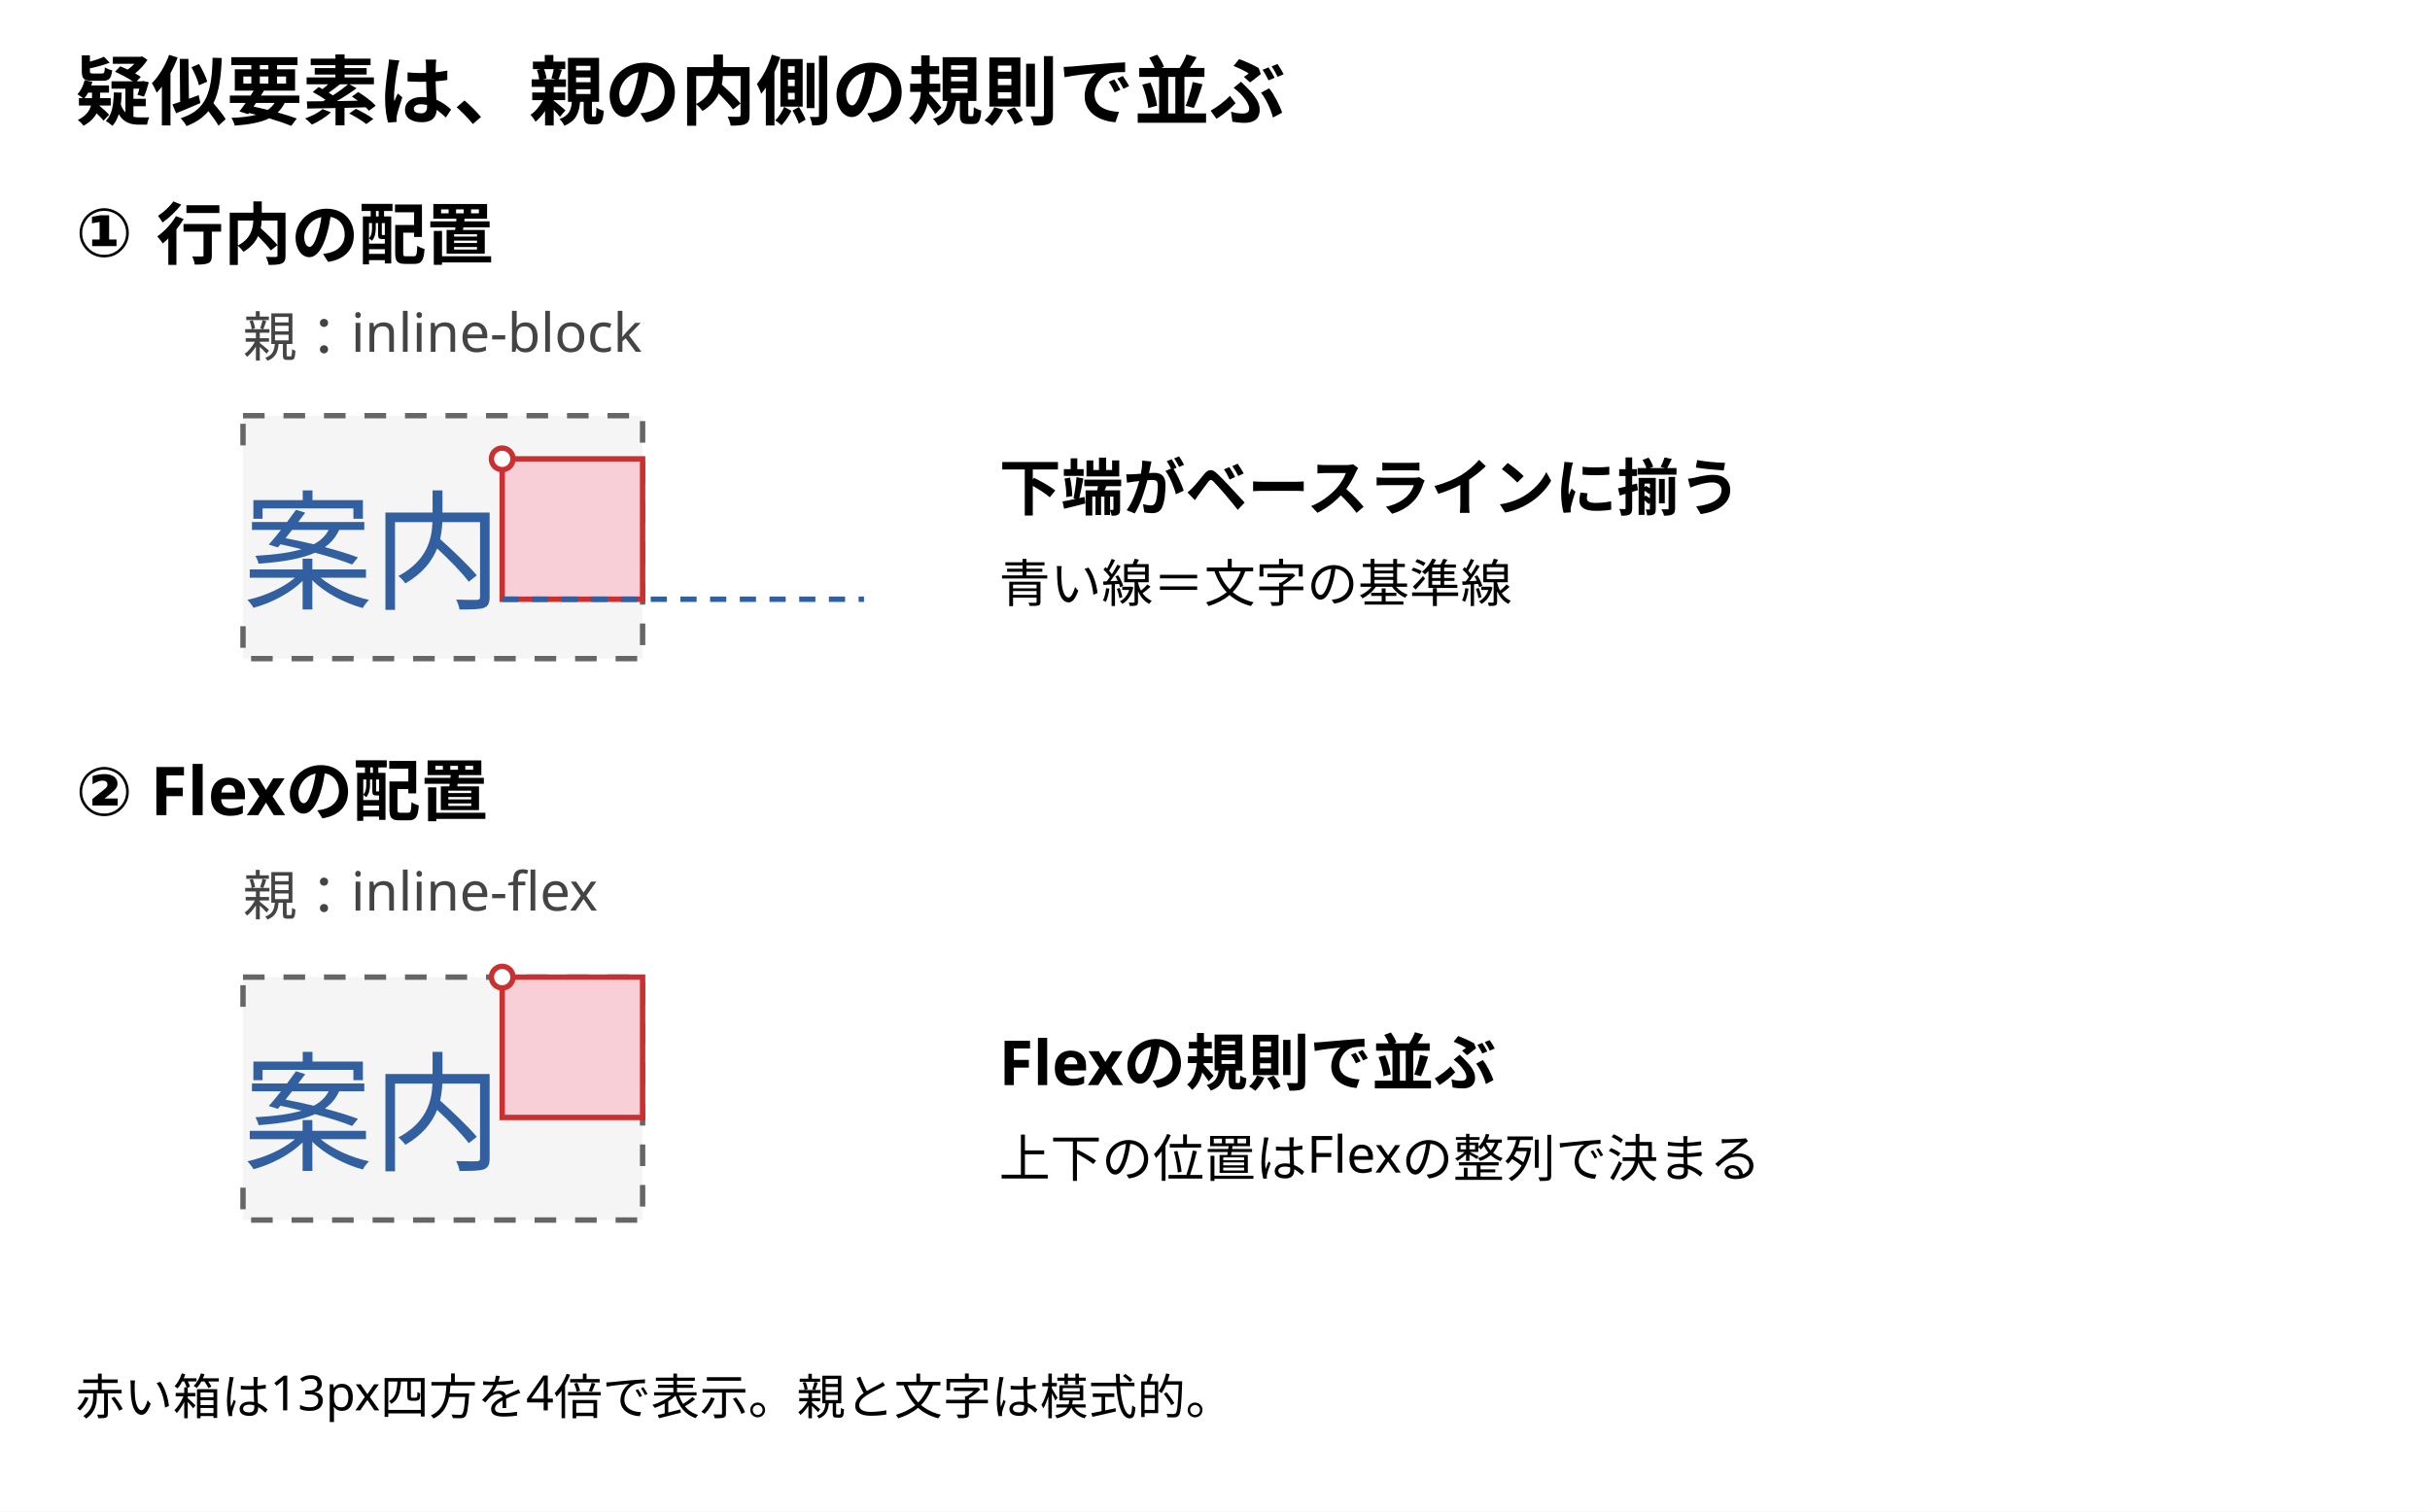
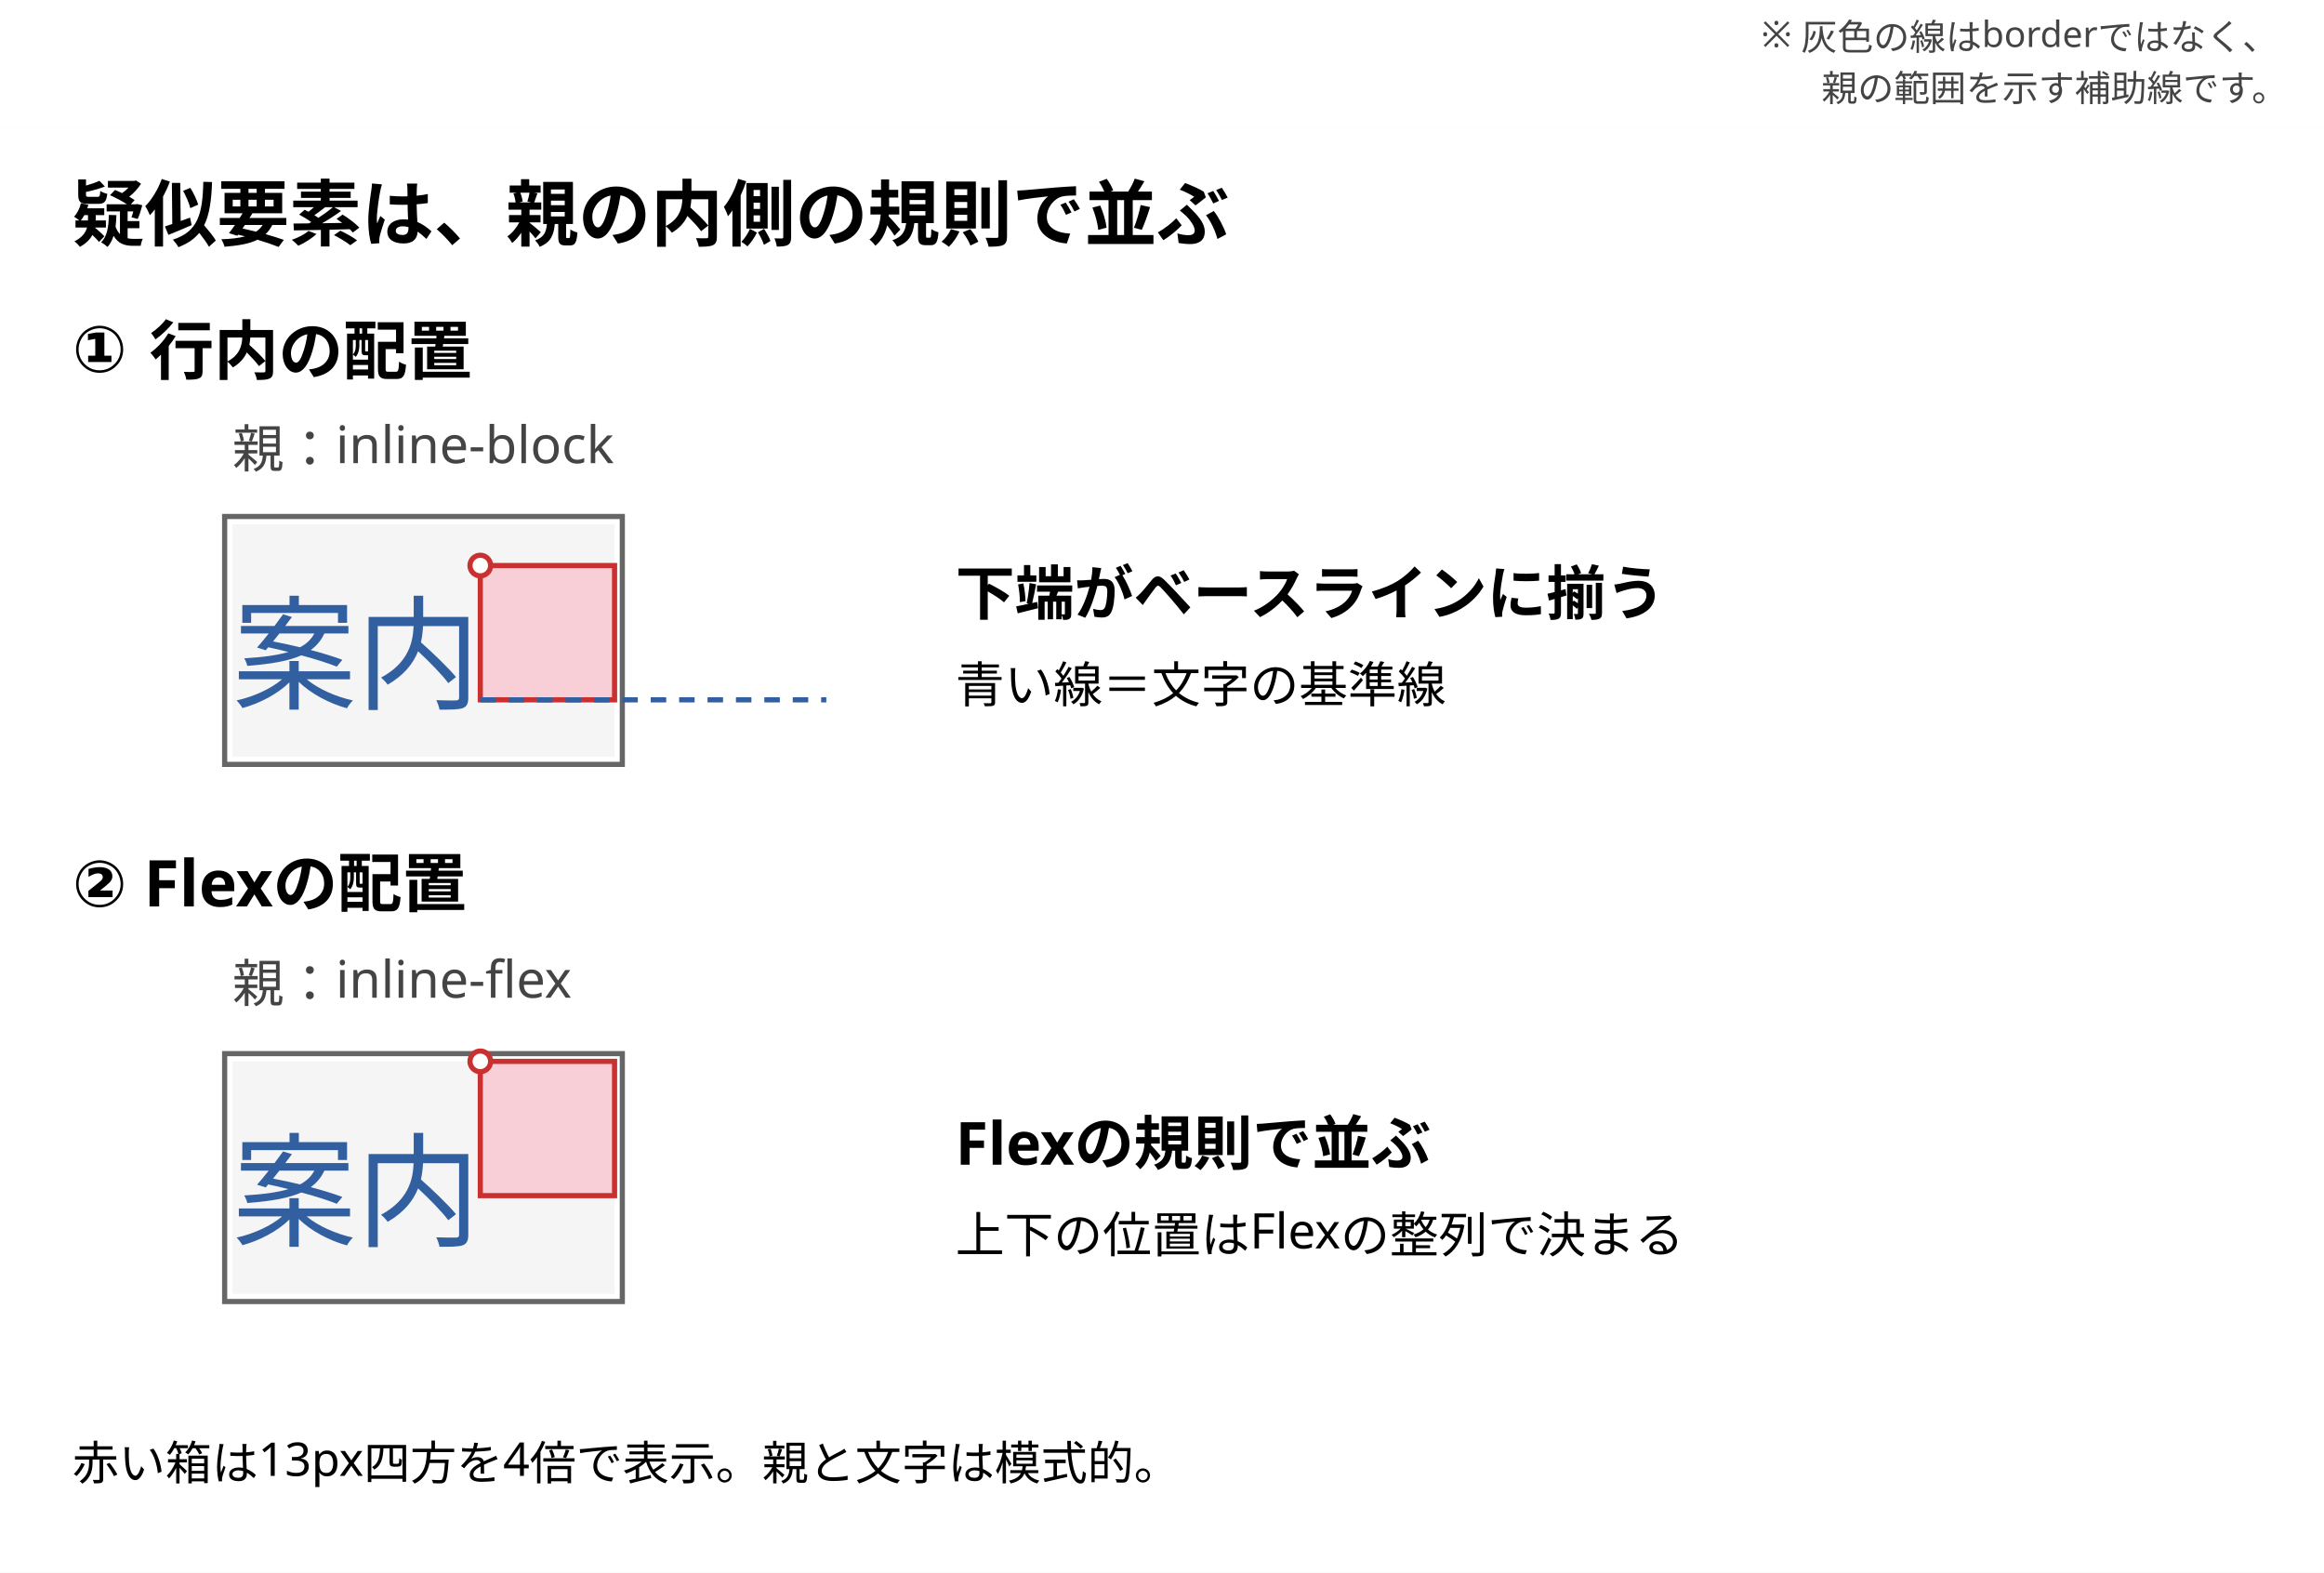
- <svg xmlns="http://www.w3.org/2000/svg" width="900" height="560" viewBox="0 0 900 560" role="img" aria-labelledby="title desc">
+ <svg xmlns="http://www.w3.org/2000/svg" width="760" height="514.27" viewBox="0 -49 900 609" role="img" aria-labelledby="title desc" style="max-width:100%;height:auto">
  <style>text{font-family:"Yu Gothic",Meiryo,sans-serif}</style>
-   <defs>
-     <mask id="text-clear">
-       <rect x="0" y="0" width="900" height="560" fill="#fff" stroke="none" />
-       <rect x="85" y="170" width="106" height="60" fill="#000" stroke="none" />
-       <rect x="85" y="378" width="106" height="60" fill="#000" stroke="none" />
-     </mask>
-   </defs>
  <rect x="0" y="0" width="900" height="560" fill="#fff" stroke="none" />
  <text x="28" y="44" font-size="28" fill="#000000" font-weight="700">疑似要素は、親の内側の規則で並ぶ</text>
  <text x="28" y="95" font-size="25" font-weight="700" fill="#000000">① 行内の配置</text>
  <text x="90" y="132" font-size="20" fill="#444444" font-weight="400">親：inline-block</text>
  <rect x="90" y="154" width="148" height="90" fill="#f5f5f5" stroke="none" />
-   <rect x="90" y="154" width="148" height="90" fill="none" stroke="#666666" stroke-width="2" stroke-dasharray="8 7" mask="url(#text-clear)" />
+   <rect x="87" y="151" width="154" height="96" fill="none" stroke="#666666" stroke-width="2" stroke-dasharray="none" data-parent-boundary="true" data-outline-offset="3" data-outline-gap="1" style="stroke:#666666;stroke-width:2;stroke-opacity:1;stroke-dasharray:none" />
  <text x="90" y="222" font-size="48" fill="#315fa0" font-weight="400">案内</text>
  <rect x="186" y="170" width="52" height="52" fill="#f8cfd6" stroke="#c93030" stroke-width="2" />
  <circle cx="186" cy="170" r="4" fill="#fff" stroke="#c93030" stroke-width="2" />
  <line x1="186" y1="222" x2="320" y2="222" stroke="#315fa0" stroke-width="2" stroke-dasharray="6 5" />
  <text style="fill:#000000" x="370" y="189" font-size="23" fill="#000000" font-weight="700">下端がベースラインに揃う</text>
  <text x="370" y="223" font-size="19" font-weight="400" fill="#000000">青い線＝文字の基準線</text>
  <text x="28" y="302" font-size="25" font-weight="700" fill="#000000">② Flexの配置</text>
  <text x="90" y="339" font-size="20" fill="#444444" font-weight="400">親：inline-flex</text>
  <rect x="90" y="362" width="148" height="90" fill="#f5f5f5" stroke="none" />
-   <rect x="90" y="362" width="148" height="90" fill="none" stroke="#666666" stroke-width="2" stroke-dasharray="8 7" mask="url(#text-clear)" />
+   <rect x="87" y="359" width="154" height="96" fill="none" stroke="#666666" stroke-width="2" stroke-dasharray="none" data-parent-boundary="true" data-outline-offset="3" data-outline-gap="1" style="stroke:#666666;stroke-width:2;stroke-opacity:1;stroke-dasharray:none" />
  <text x="90" y="430" font-size="48" fill="#315fa0" font-weight="400">案内</text>
  <rect x="186" y="362" width="52" height="52" fill="#f8cfd6" stroke="#c93030" stroke-width="2" />
  <circle cx="186" cy="362" r="4" fill="#fff" stroke="#c93030" stroke-width="2" />
  <text style="fill:#000000" x="370" y="402" font-size="23" fill="#000000" font-weight="700">Flexの規則で並ぶ</text>
  <text x="370" y="436" font-size="19" font-weight="400" fill="#000000">上下の位置はFlexの整列で決まる</text>
  <text x="28" y="524" font-size="18" font-weight="400" fill="#000000">赤い箱は13px四方を4倍で表示。親と文字は模式的。</text>
+   <g id="parent-boundary-note">
+     <rect x="0" y="-49" width="900" height="49" fill="#ffffff" />
+     <text x="886" y="-30.8" text-anchor="end" style="fill:#444444;font-family:Yu Gothic,Meiryo,sans-serif;font-size:14px;font-weight:400">
+       <tspan x="886">※ 灰色の線はborderではなく、</tspan>
+       <tspan x="886" dy="21">親の範囲を示す補助線です。</tspan>
+     </text>
+   </g>
</svg>
